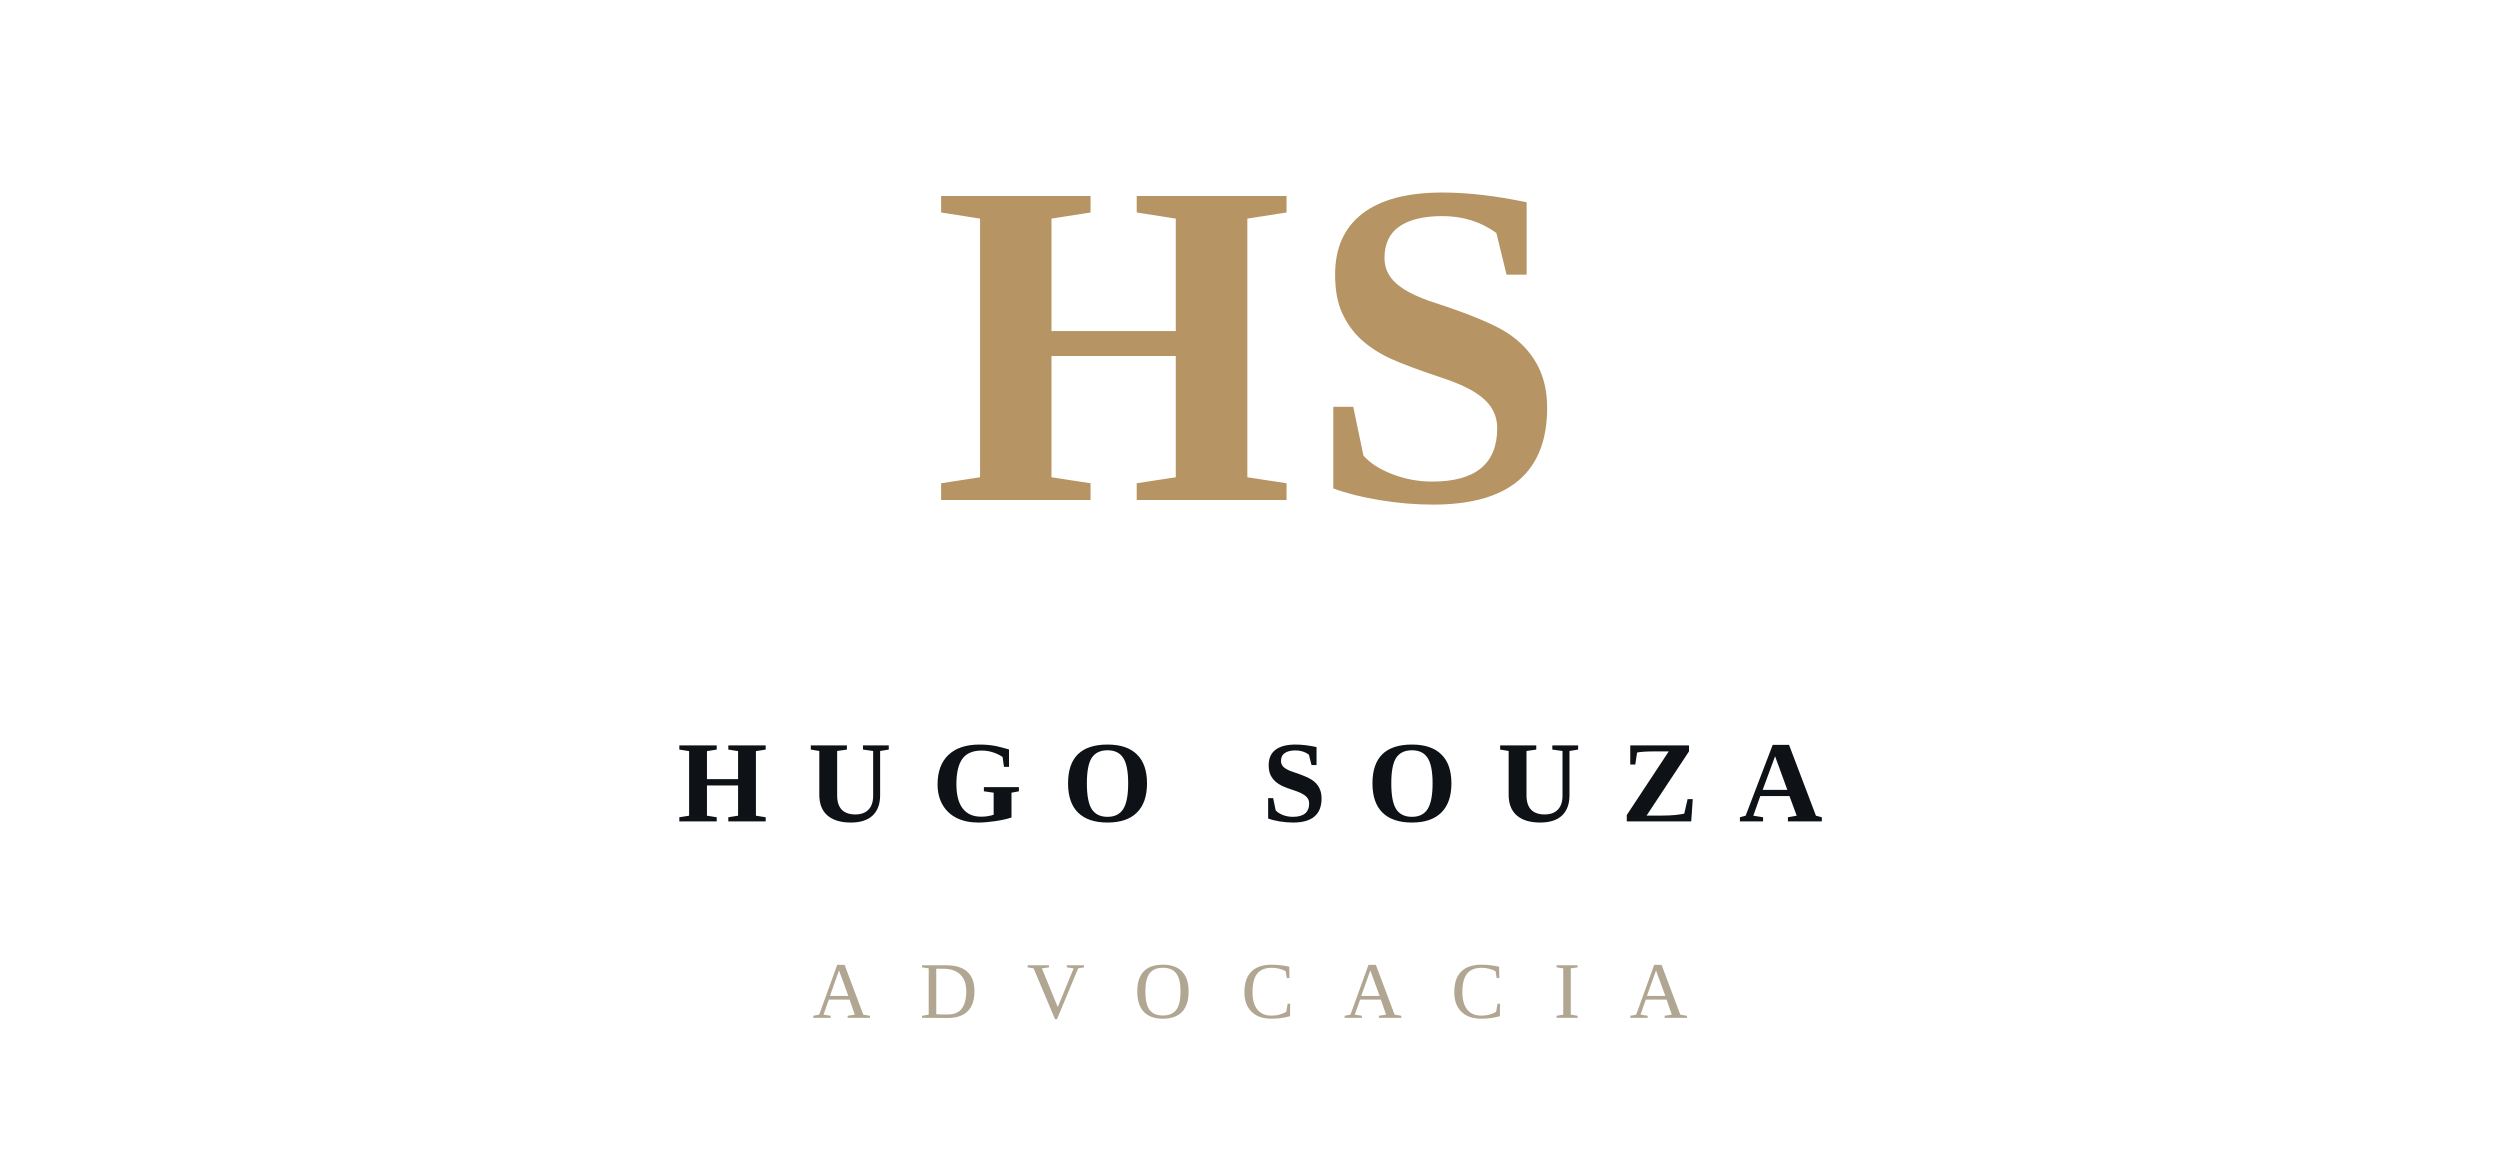
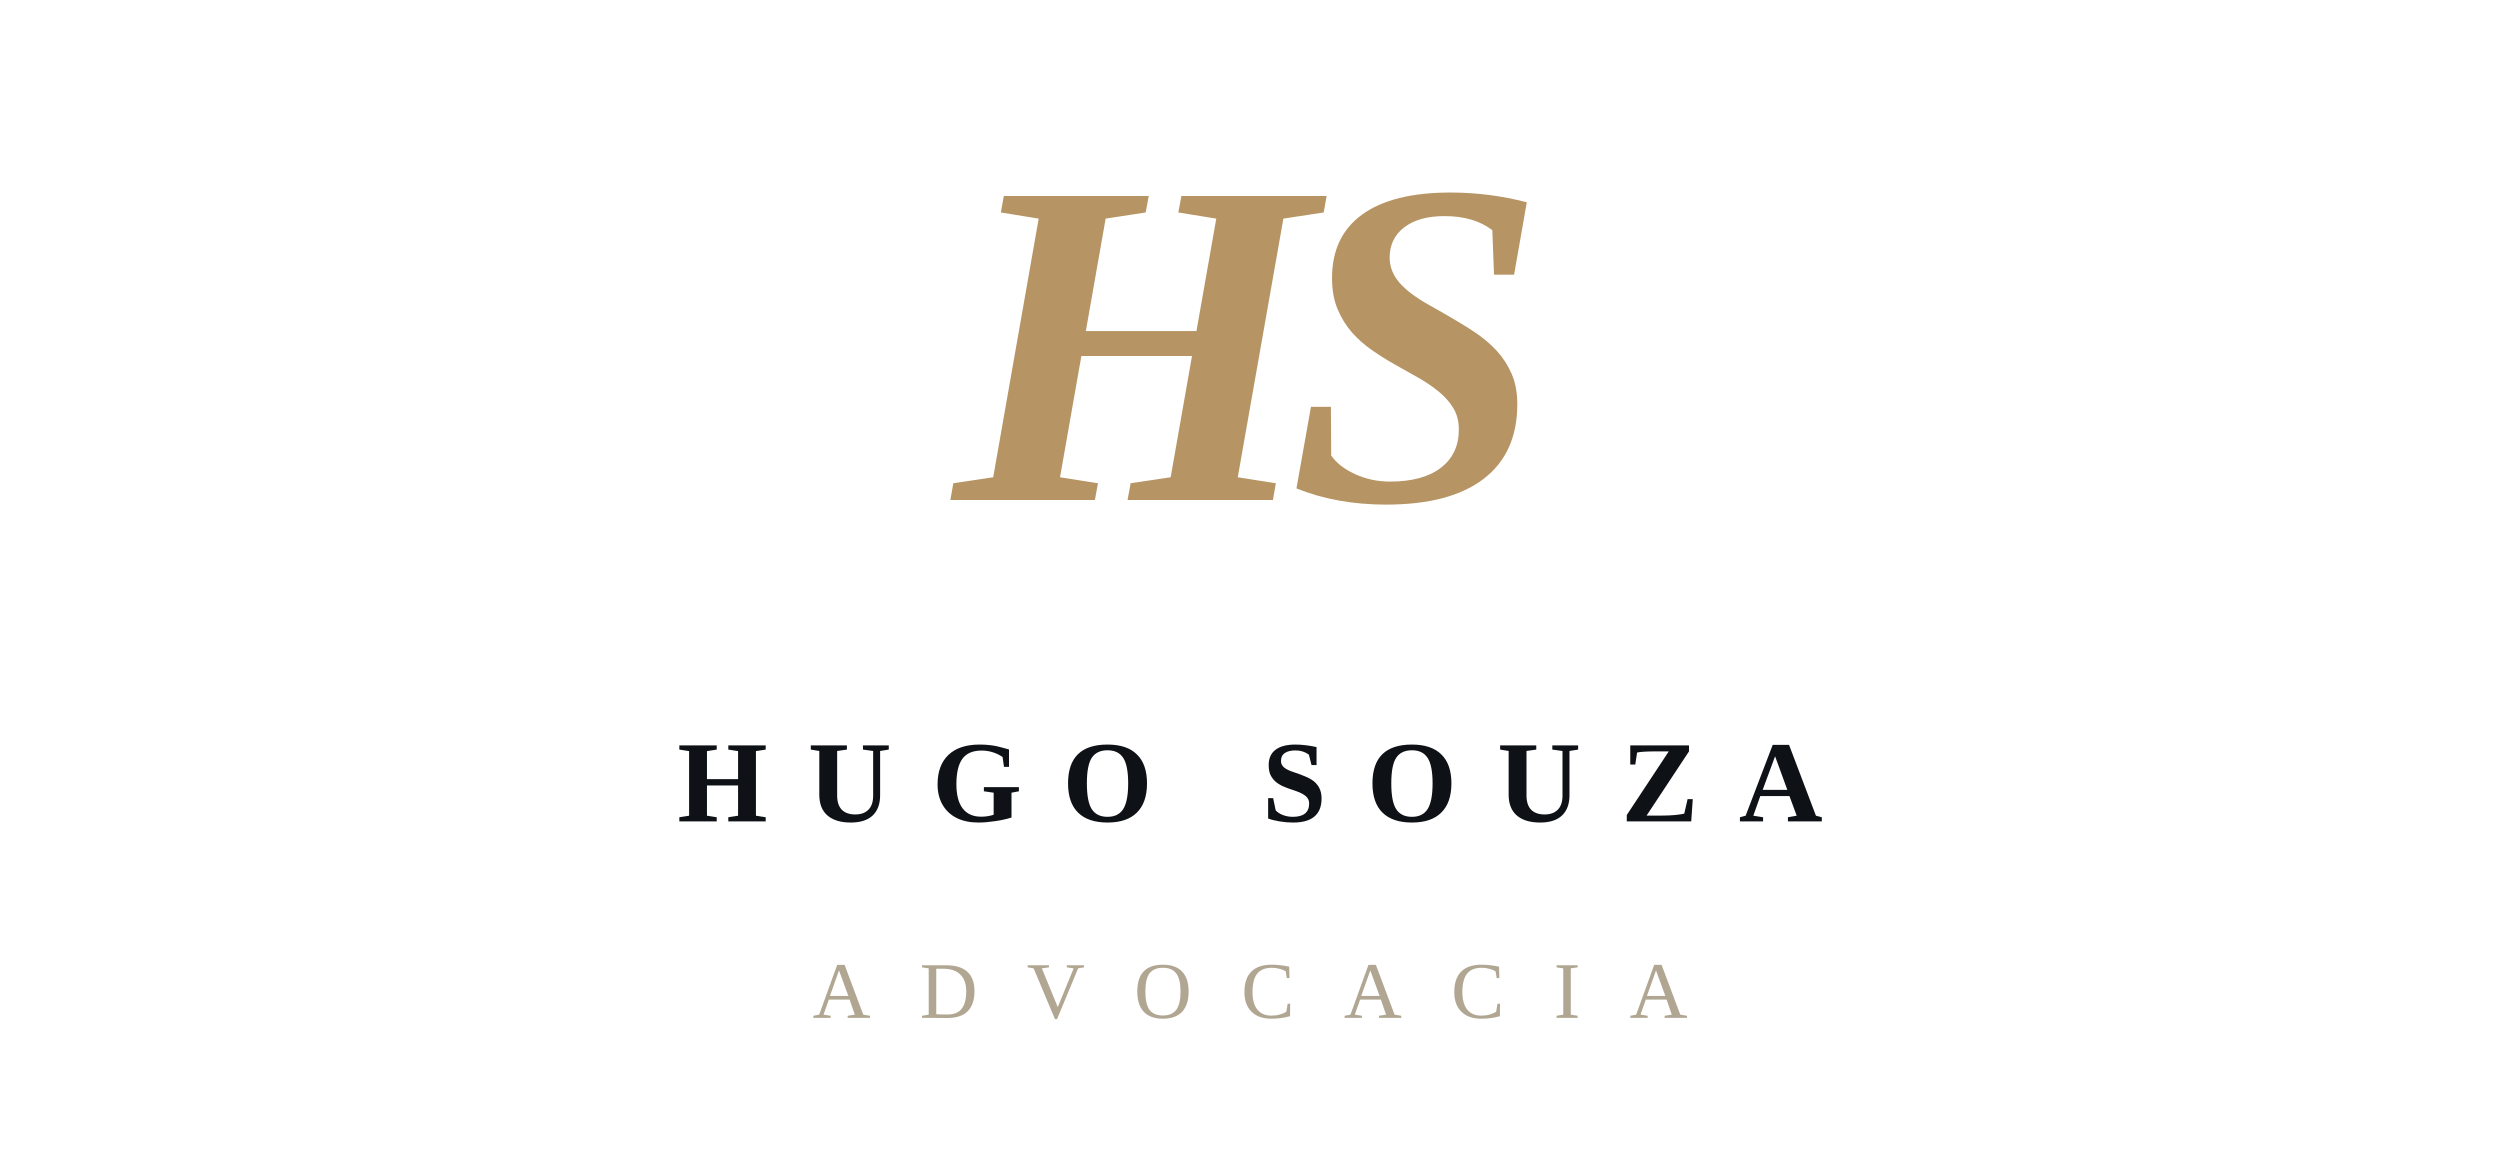
<svg xmlns="http://www.w3.org/2000/svg" viewBox="0 0 280 130" width="280" height="130">
  <defs>
    <linearGradient id="lineGrad" x1="0%" y1="0%" x2="100%" y2="0%">
      <stop offset="0%" stop-color="#B69464" stop-opacity="0" />
      <stop offset="50%" stop-color="#B69464" stop-opacity="0.5" />
      <stop offset="100%" stop-color="#B69464" stop-opacity="0" />
    </linearGradient>
  </defs>
-   <text x="140" y="56" font-family="'Times New Roman',Times,serif" font-size="52" font-weight="700" text-anchor="middle" fill="#B69464" letter-spacing="1.6">HS</text>
+   <text x="140" y="56" font-family="Georgia,'Times New Roman',serif" font-size="52" font-weight="700" font-style="italic" text-anchor="middle" fill="#B69464" letter-spacing="-3">HS</text>
  <line x1="80" y1="72" x2="200" y2="72" stroke="url(#lineGrad)" stroke-width="0.6" />
  <text x="140" y="92" font-family="Georgia,'Times New Roman',serif" font-size="13" font-weight="700" text-anchor="middle" fill="#0E1116" letter-spacing="4.5">HUGO SOUZA</text>
  <line x1="100" y1="100" x2="180" y2="100" stroke="url(#lineGrad)" stroke-width="0.4" opacity="0.6" />
  <text x="140" y="114" font-family="Georgia,'Times New Roman',serif" font-size="9" font-weight="400" text-anchor="middle" fill="#B0A692" letter-spacing="5.5">ADVOCACIA</text>
</svg>
